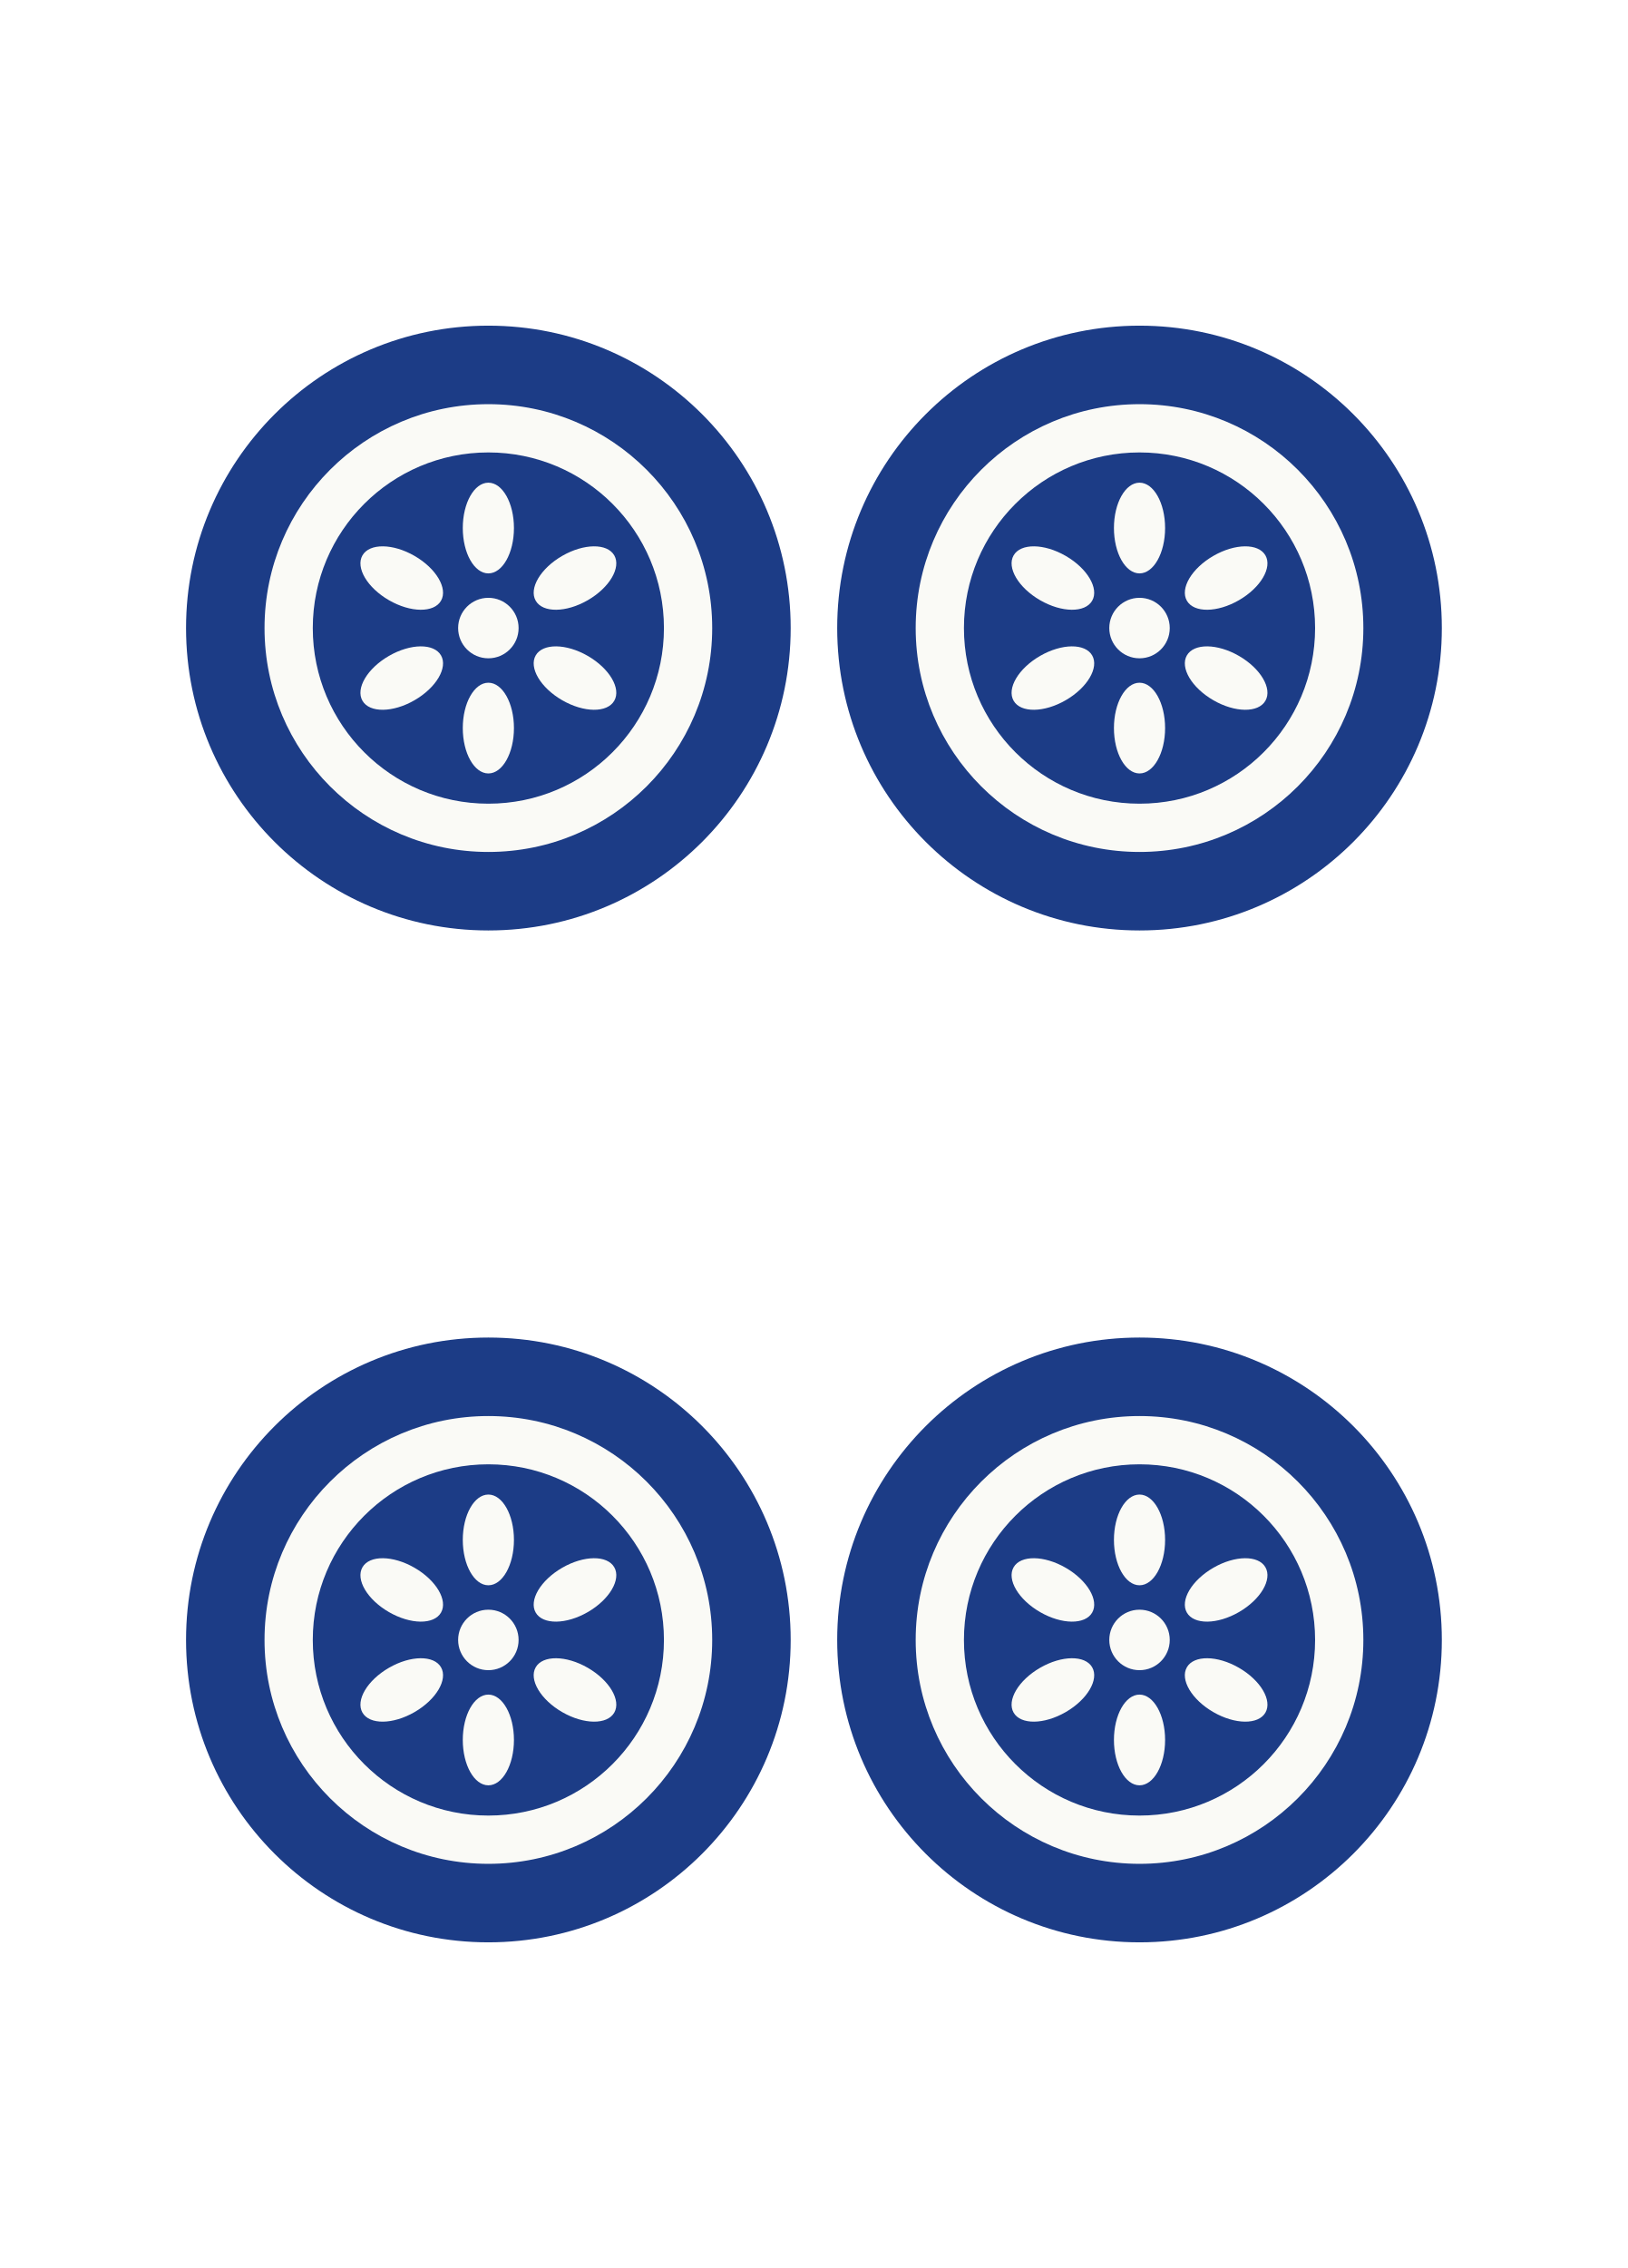
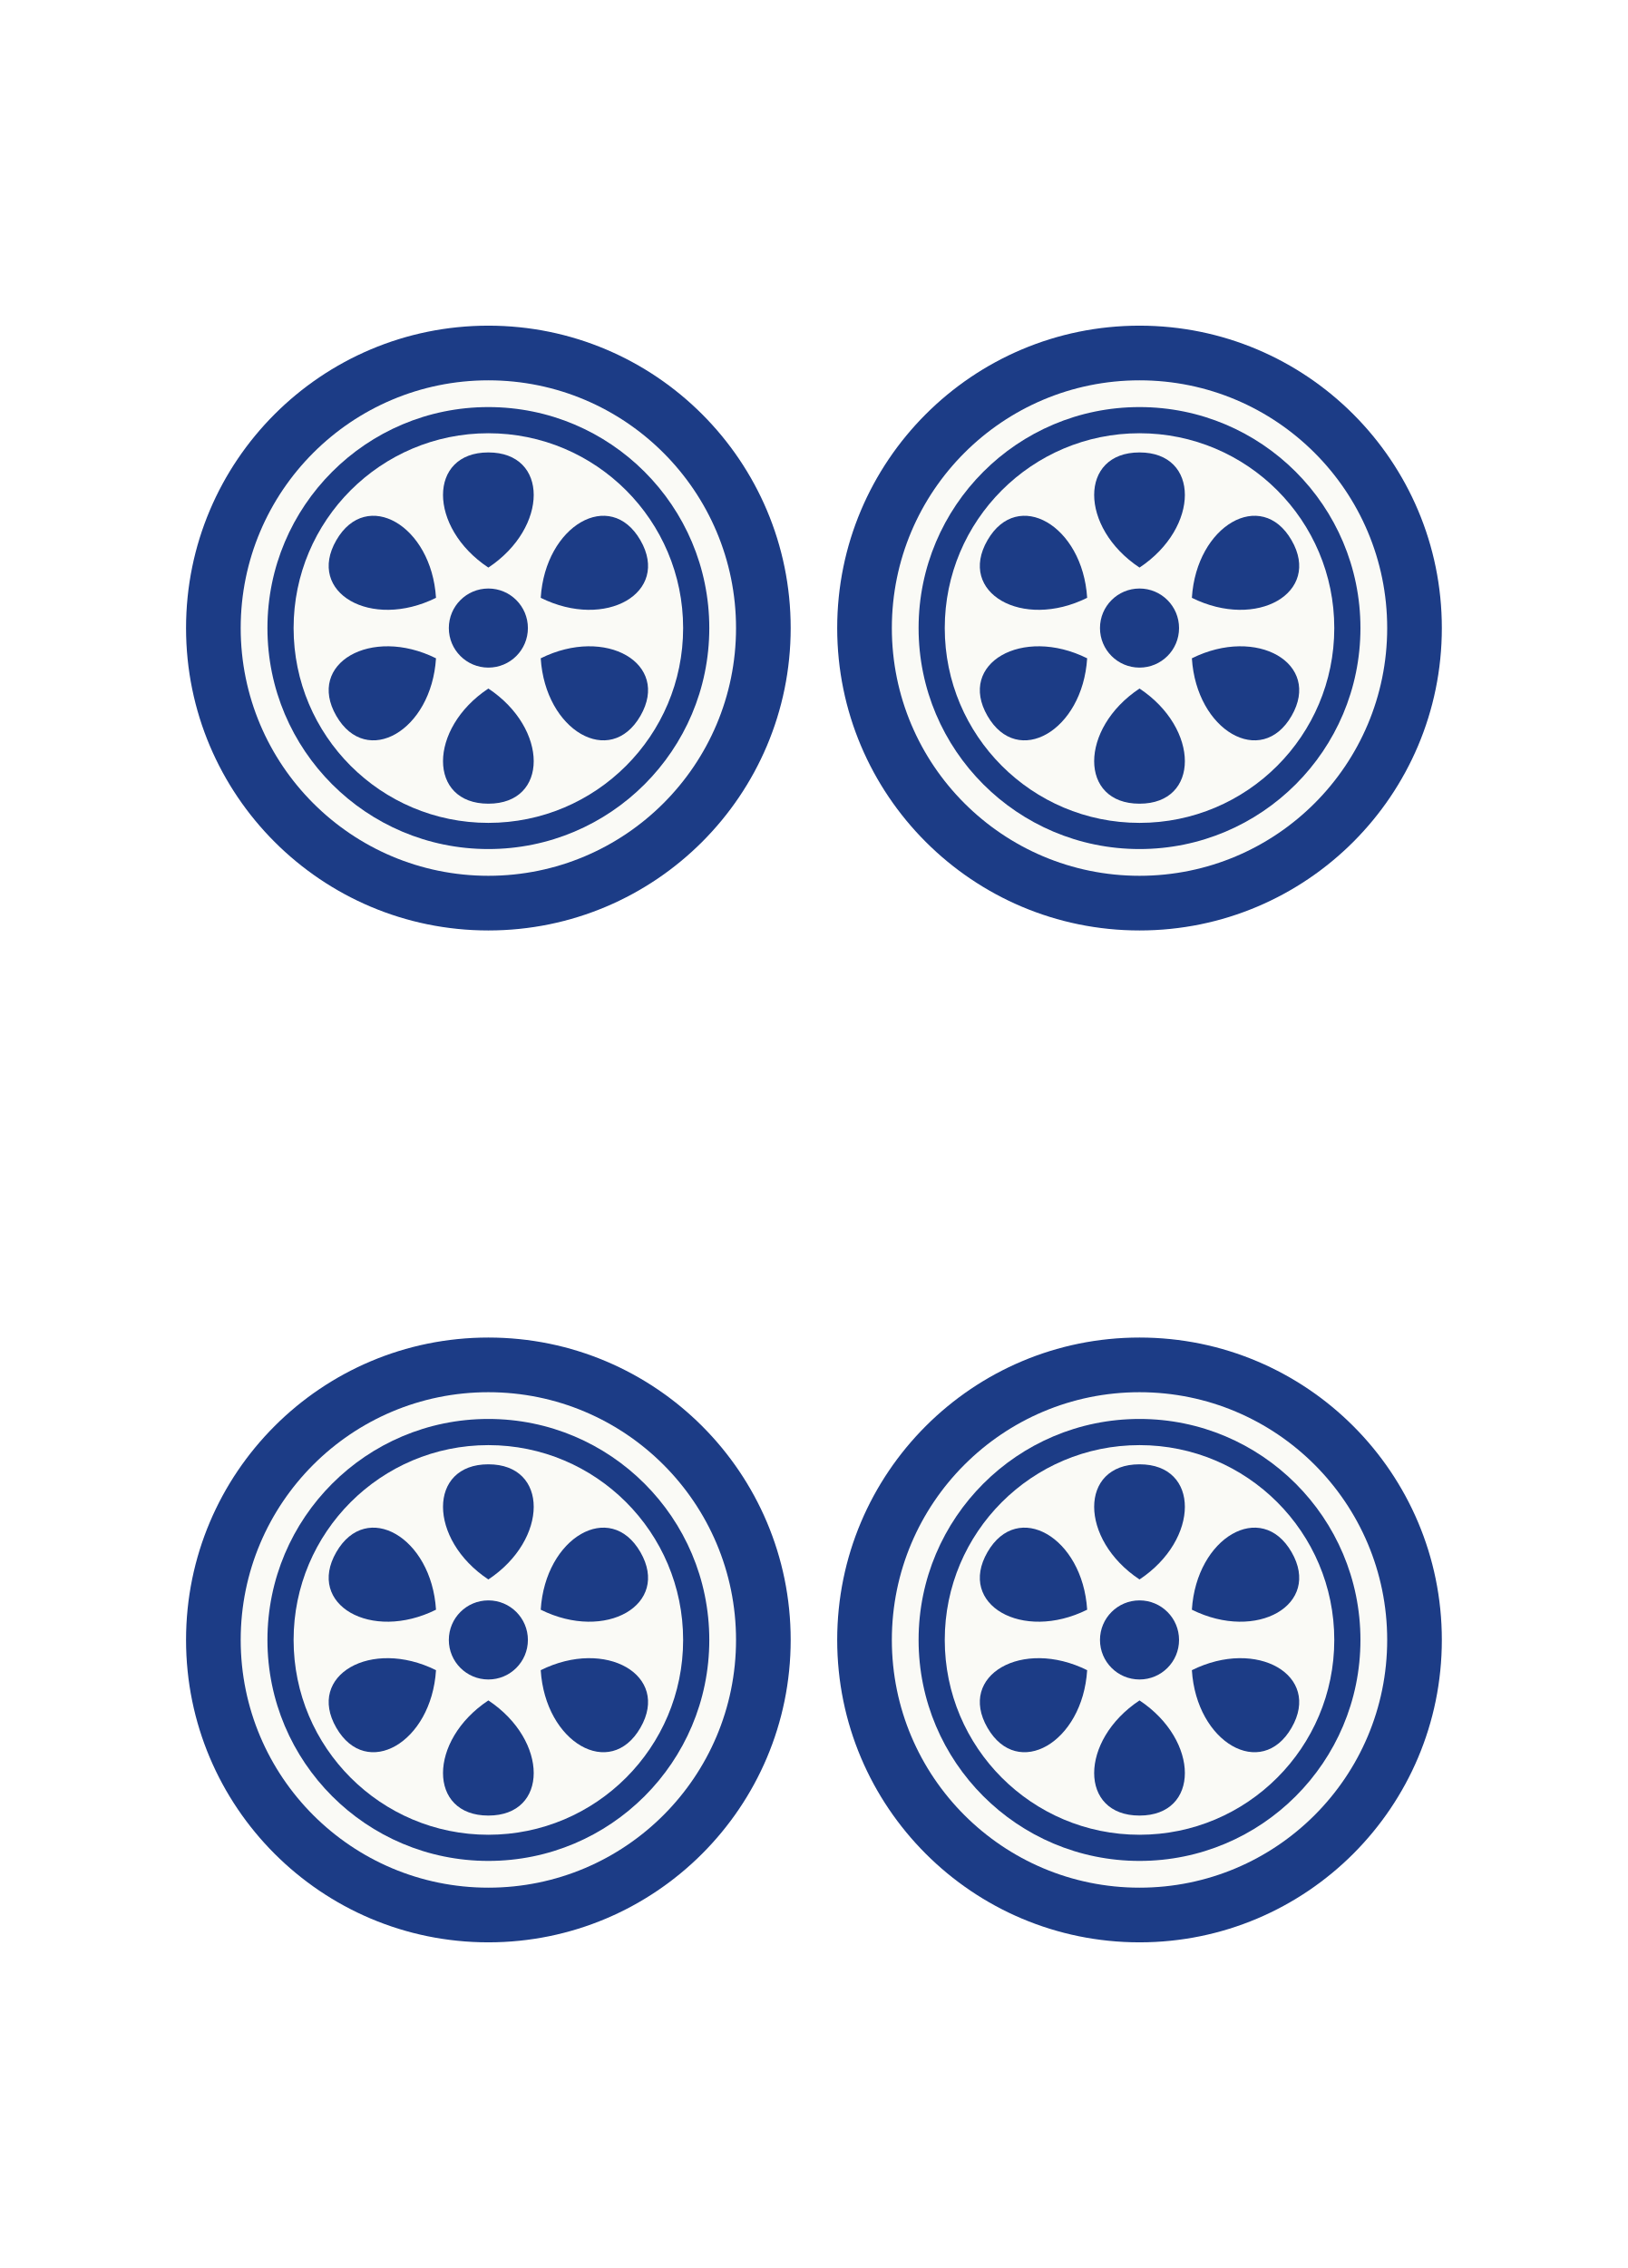
<svg xmlns="http://www.w3.org/2000/svg" viewBox="0 0 280 390" width="280" height="390">
  <circle cx="84" cy="108" r="52" fill="#1c3c86" />
-   <circle cx="84" cy="108" r="38.5" fill="#fafaf6" />
-   <circle cx="84" cy="108" r="30.2" fill="#1c3c86" />
-   <ellipse cx="98.9" cy="116.6" rx="7.8" ry="4.4" fill="#fafaf6" transform="rotate(30 98.9 116.6)" />
-   <ellipse cx="84" cy="125.2" rx="7.8" ry="4.4" fill="#fafaf6" transform="rotate(90 84 125.2)" />
-   <ellipse cx="69.1" cy="116.6" rx="7.8" ry="4.4" fill="#fafaf6" transform="rotate(150 69.1 116.6)" />
-   <ellipse cx="69.1" cy="99.4" rx="7.8" ry="4.4" fill="#fafaf6" transform="rotate(210 69.1 99.4)" />
-   <ellipse cx="84" cy="90.8" rx="7.8" ry="4.4" fill="#fafaf6" transform="rotate(270 84 90.8)" />
-   <ellipse cx="98.9" cy="99.4" rx="7.8" ry="4.4" fill="#fafaf6" transform="rotate(330 98.9 99.4)" />
-   <circle cx="84" cy="108" r="5.2" fill="#fafaf6" />
+   <circle cx="84" cy="108" r="42.6" fill="#fafaf6" />
+   <circle cx="84" cy="108" r="38" fill="#1c3c86" />
+   <circle cx="84" cy="108" r="33.5" fill="#fafaf6" />
+   <path d="M10.4 0 C17.3 -10.4 30.2 -10.4 30.2 0 C30.2 10.4 17.3 10.4 10.4 0 Z" fill="#1c3c86" transform="translate(84 108) rotate(30)" />
+   <path d="M10.4 0 C17.3 -10.4 30.2 -10.4 30.2 0 C30.2 10.4 17.3 10.4 10.4 0 Z" fill="#1c3c86" transform="translate(84 108) rotate(90)" />
+   <path d="M10.4 0 C17.3 -10.4 30.2 -10.4 30.2 0 C30.2 10.4 17.3 10.4 10.4 0 Z" fill="#1c3c86" transform="translate(84 108) rotate(150)" />
+   <path d="M10.4 0 C17.3 -10.4 30.2 -10.4 30.2 0 C30.2 10.4 17.3 10.4 10.4 0 Z" fill="#1c3c86" transform="translate(84 108) rotate(210)" />
+   <path d="M10.4 0 C17.3 -10.4 30.2 -10.4 30.2 0 C30.2 10.4 17.3 10.4 10.4 0 Z" fill="#1c3c86" transform="translate(84 108) rotate(270)" />
+   <path d="M10.4 0 C17.3 -10.4 30.2 -10.4 30.2 0 C30.2 10.4 17.3 10.4 10.4 0 Z" fill="#1c3c86" transform="translate(84 108) rotate(330)" />
+   <circle cx="84" cy="108" r="6.8" fill="#1c3c86" />
  <circle cx="196" cy="108" r="52" fill="#1c3c86" />
-   <circle cx="196" cy="108" r="38.5" fill="#fafaf6" />
-   <circle cx="196" cy="108" r="30.2" fill="#1c3c86" />
-   <ellipse cx="210.9" cy="116.6" rx="7.8" ry="4.4" fill="#fafaf6" transform="rotate(30 210.9 116.6)" />
-   <ellipse cx="196" cy="125.2" rx="7.8" ry="4.4" fill="#fafaf6" transform="rotate(90 196 125.2)" />
-   <ellipse cx="181.1" cy="116.6" rx="7.8" ry="4.4" fill="#fafaf6" transform="rotate(150 181.1 116.6)" />
-   <ellipse cx="181.1" cy="99.4" rx="7.8" ry="4.4" fill="#fafaf6" transform="rotate(210 181.1 99.4)" />
-   <ellipse cx="196" cy="90.8" rx="7.8" ry="4.4" fill="#fafaf6" transform="rotate(270 196 90.8)" />
-   <ellipse cx="210.9" cy="99.4" rx="7.8" ry="4.4" fill="#fafaf6" transform="rotate(330 210.9 99.4)" />
-   <circle cx="196" cy="108" r="5.2" fill="#fafaf6" />
+   <circle cx="196" cy="108" r="42.6" fill="#fafaf6" />
+   <circle cx="196" cy="108" r="38" fill="#1c3c86" />
+   <circle cx="196" cy="108" r="33.5" fill="#fafaf6" />
+   <path d="M10.4 0 C17.3 -10.4 30.2 -10.4 30.2 0 C30.2 10.4 17.3 10.4 10.4 0 Z" fill="#1c3c86" transform="translate(196 108) rotate(30)" />
+   <path d="M10.4 0 C17.3 -10.4 30.2 -10.4 30.2 0 C30.2 10.4 17.3 10.4 10.4 0 Z" fill="#1c3c86" transform="translate(196 108) rotate(90)" />
+   <path d="M10.4 0 C17.3 -10.4 30.2 -10.4 30.2 0 C30.2 10.4 17.3 10.4 10.4 0 Z" fill="#1c3c86" transform="translate(196 108) rotate(150)" />
+   <path d="M10.4 0 C17.3 -10.4 30.2 -10.4 30.2 0 C30.2 10.4 17.3 10.4 10.4 0 Z" fill="#1c3c86" transform="translate(196 108) rotate(210)" />
+   <path d="M10.4 0 C17.3 -10.4 30.2 -10.4 30.2 0 C30.2 10.4 17.3 10.4 10.4 0 Z" fill="#1c3c86" transform="translate(196 108) rotate(270)" />
+   <path d="M10.4 0 C17.3 -10.4 30.2 -10.4 30.2 0 C30.2 10.4 17.3 10.4 10.4 0 Z" fill="#1c3c86" transform="translate(196 108) rotate(330)" />
+   <circle cx="196" cy="108" r="6.8" fill="#1c3c86" />
  <circle cx="84" cy="282" r="52" fill="#1c3c86" />
-   <circle cx="84" cy="282" r="38.5" fill="#fafaf6" />
-   <circle cx="84" cy="282" r="30.2" fill="#1c3c86" />
-   <ellipse cx="98.9" cy="290.6" rx="7.8" ry="4.4" fill="#fafaf6" transform="rotate(30 98.9 290.6)" />
-   <ellipse cx="84" cy="299.2" rx="7.8" ry="4.4" fill="#fafaf6" transform="rotate(90 84 299.2)" />
-   <ellipse cx="69.1" cy="290.6" rx="7.8" ry="4.4" fill="#fafaf6" transform="rotate(150 69.1 290.6)" />
-   <ellipse cx="69.1" cy="273.4" rx="7.8" ry="4.4" fill="#fafaf6" transform="rotate(210 69.1 273.4)" />
-   <ellipse cx="84" cy="264.8" rx="7.8" ry="4.4" fill="#fafaf6" transform="rotate(270 84 264.8)" />
-   <ellipse cx="98.9" cy="273.4" rx="7.8" ry="4.4" fill="#fafaf6" transform="rotate(330 98.9 273.4)" />
-   <circle cx="84" cy="282" r="5.2" fill="#fafaf6" />
+   <circle cx="84" cy="282" r="42.6" fill="#fafaf6" />
+   <circle cx="84" cy="282" r="38" fill="#1c3c86" />
+   <circle cx="84" cy="282" r="33.5" fill="#fafaf6" />
+   <path d="M10.4 0 C17.3 -10.4 30.2 -10.4 30.2 0 C30.2 10.4 17.3 10.4 10.4 0 Z" fill="#1c3c86" transform="translate(84 282) rotate(30)" />
+   <path d="M10.4 0 C17.3 -10.4 30.2 -10.4 30.2 0 C30.2 10.4 17.3 10.4 10.4 0 Z" fill="#1c3c86" transform="translate(84 282) rotate(90)" />
+   <path d="M10.4 0 C17.3 -10.4 30.2 -10.4 30.2 0 C30.2 10.4 17.3 10.4 10.4 0 Z" fill="#1c3c86" transform="translate(84 282) rotate(150)" />
+   <path d="M10.4 0 C17.3 -10.4 30.2 -10.4 30.2 0 C30.2 10.4 17.3 10.4 10.4 0 Z" fill="#1c3c86" transform="translate(84 282) rotate(210)" />
+   <path d="M10.4 0 C17.3 -10.4 30.2 -10.4 30.2 0 C30.2 10.4 17.3 10.4 10.4 0 Z" fill="#1c3c86" transform="translate(84 282) rotate(270)" />
+   <path d="M10.4 0 C17.3 -10.4 30.2 -10.4 30.2 0 C30.2 10.4 17.3 10.4 10.4 0 Z" fill="#1c3c86" transform="translate(84 282) rotate(330)" />
+   <circle cx="84" cy="282" r="6.8" fill="#1c3c86" />
  <circle cx="196" cy="282" r="52" fill="#1c3c86" />
-   <circle cx="196" cy="282" r="38.5" fill="#fafaf6" />
-   <circle cx="196" cy="282" r="30.2" fill="#1c3c86" />
-   <ellipse cx="210.9" cy="290.6" rx="7.8" ry="4.4" fill="#fafaf6" transform="rotate(30 210.9 290.6)" />
-   <ellipse cx="196" cy="299.2" rx="7.8" ry="4.4" fill="#fafaf6" transform="rotate(90 196 299.2)" />
-   <ellipse cx="181.1" cy="290.6" rx="7.8" ry="4.4" fill="#fafaf6" transform="rotate(150 181.1 290.6)" />
-   <ellipse cx="181.1" cy="273.4" rx="7.8" ry="4.4" fill="#fafaf6" transform="rotate(210 181.1 273.4)" />
-   <ellipse cx="196" cy="264.8" rx="7.8" ry="4.4" fill="#fafaf6" transform="rotate(270 196 264.8)" />
-   <ellipse cx="210.9" cy="273.4" rx="7.8" ry="4.4" fill="#fafaf6" transform="rotate(330 210.9 273.4)" />
-   <circle cx="196" cy="282" r="5.2" fill="#fafaf6" />
+   <circle cx="196" cy="282" r="42.6" fill="#fafaf6" />
+   <circle cx="196" cy="282" r="38" fill="#1c3c86" />
+   <circle cx="196" cy="282" r="33.5" fill="#fafaf6" />
+   <path d="M10.4 0 C17.3 -10.4 30.2 -10.4 30.2 0 C30.2 10.4 17.3 10.4 10.4 0 Z" fill="#1c3c86" transform="translate(196 282) rotate(30)" />
+   <path d="M10.4 0 C17.3 -10.4 30.2 -10.4 30.2 0 C30.2 10.4 17.3 10.4 10.4 0 Z" fill="#1c3c86" transform="translate(196 282) rotate(90)" />
+   <path d="M10.4 0 C17.3 -10.4 30.2 -10.4 30.2 0 C30.2 10.4 17.3 10.4 10.4 0 Z" fill="#1c3c86" transform="translate(196 282) rotate(150)" />
+   <path d="M10.4 0 C17.3 -10.4 30.2 -10.4 30.2 0 C30.2 10.4 17.3 10.4 10.4 0 Z" fill="#1c3c86" transform="translate(196 282) rotate(210)" />
+   <path d="M10.4 0 C17.3 -10.4 30.2 -10.4 30.2 0 C30.2 10.4 17.3 10.4 10.4 0 Z" fill="#1c3c86" transform="translate(196 282) rotate(270)" />
+   <path d="M10.4 0 C17.3 -10.4 30.2 -10.4 30.2 0 C30.2 10.4 17.3 10.4 10.4 0 Z" fill="#1c3c86" transform="translate(196 282) rotate(330)" />
+   <circle cx="196" cy="282" r="6.8" fill="#1c3c86" />
</svg>
